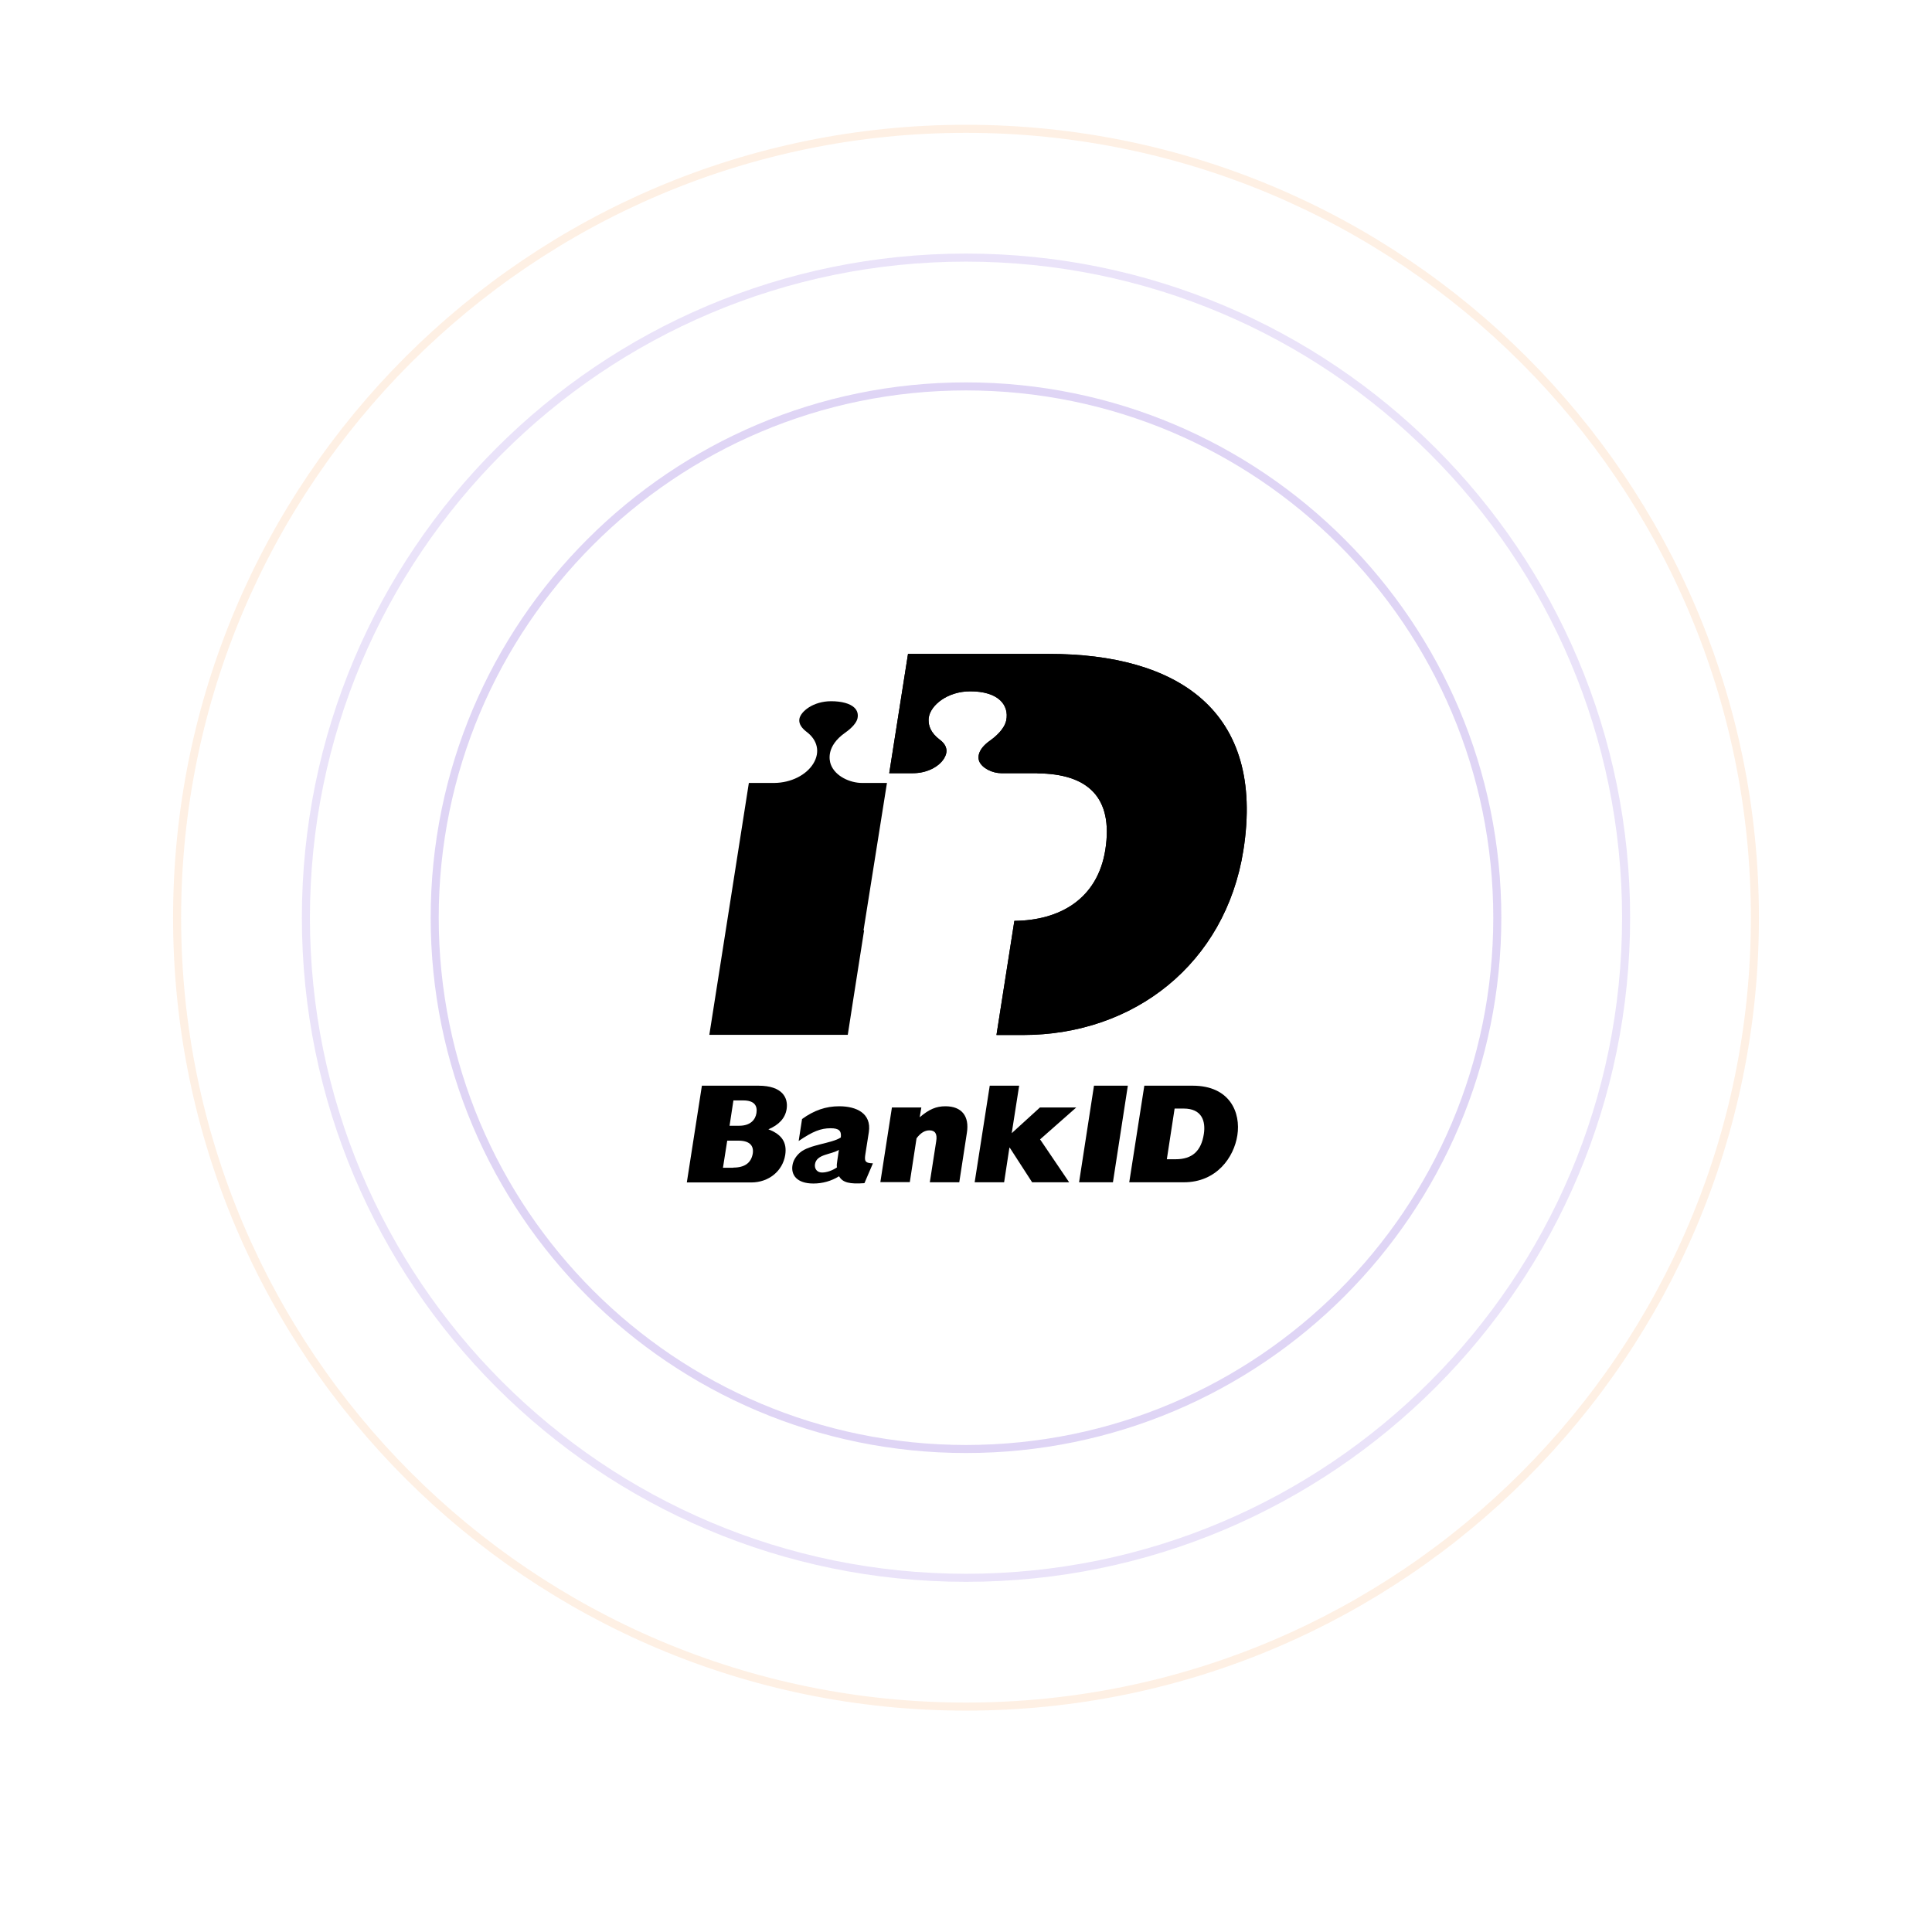
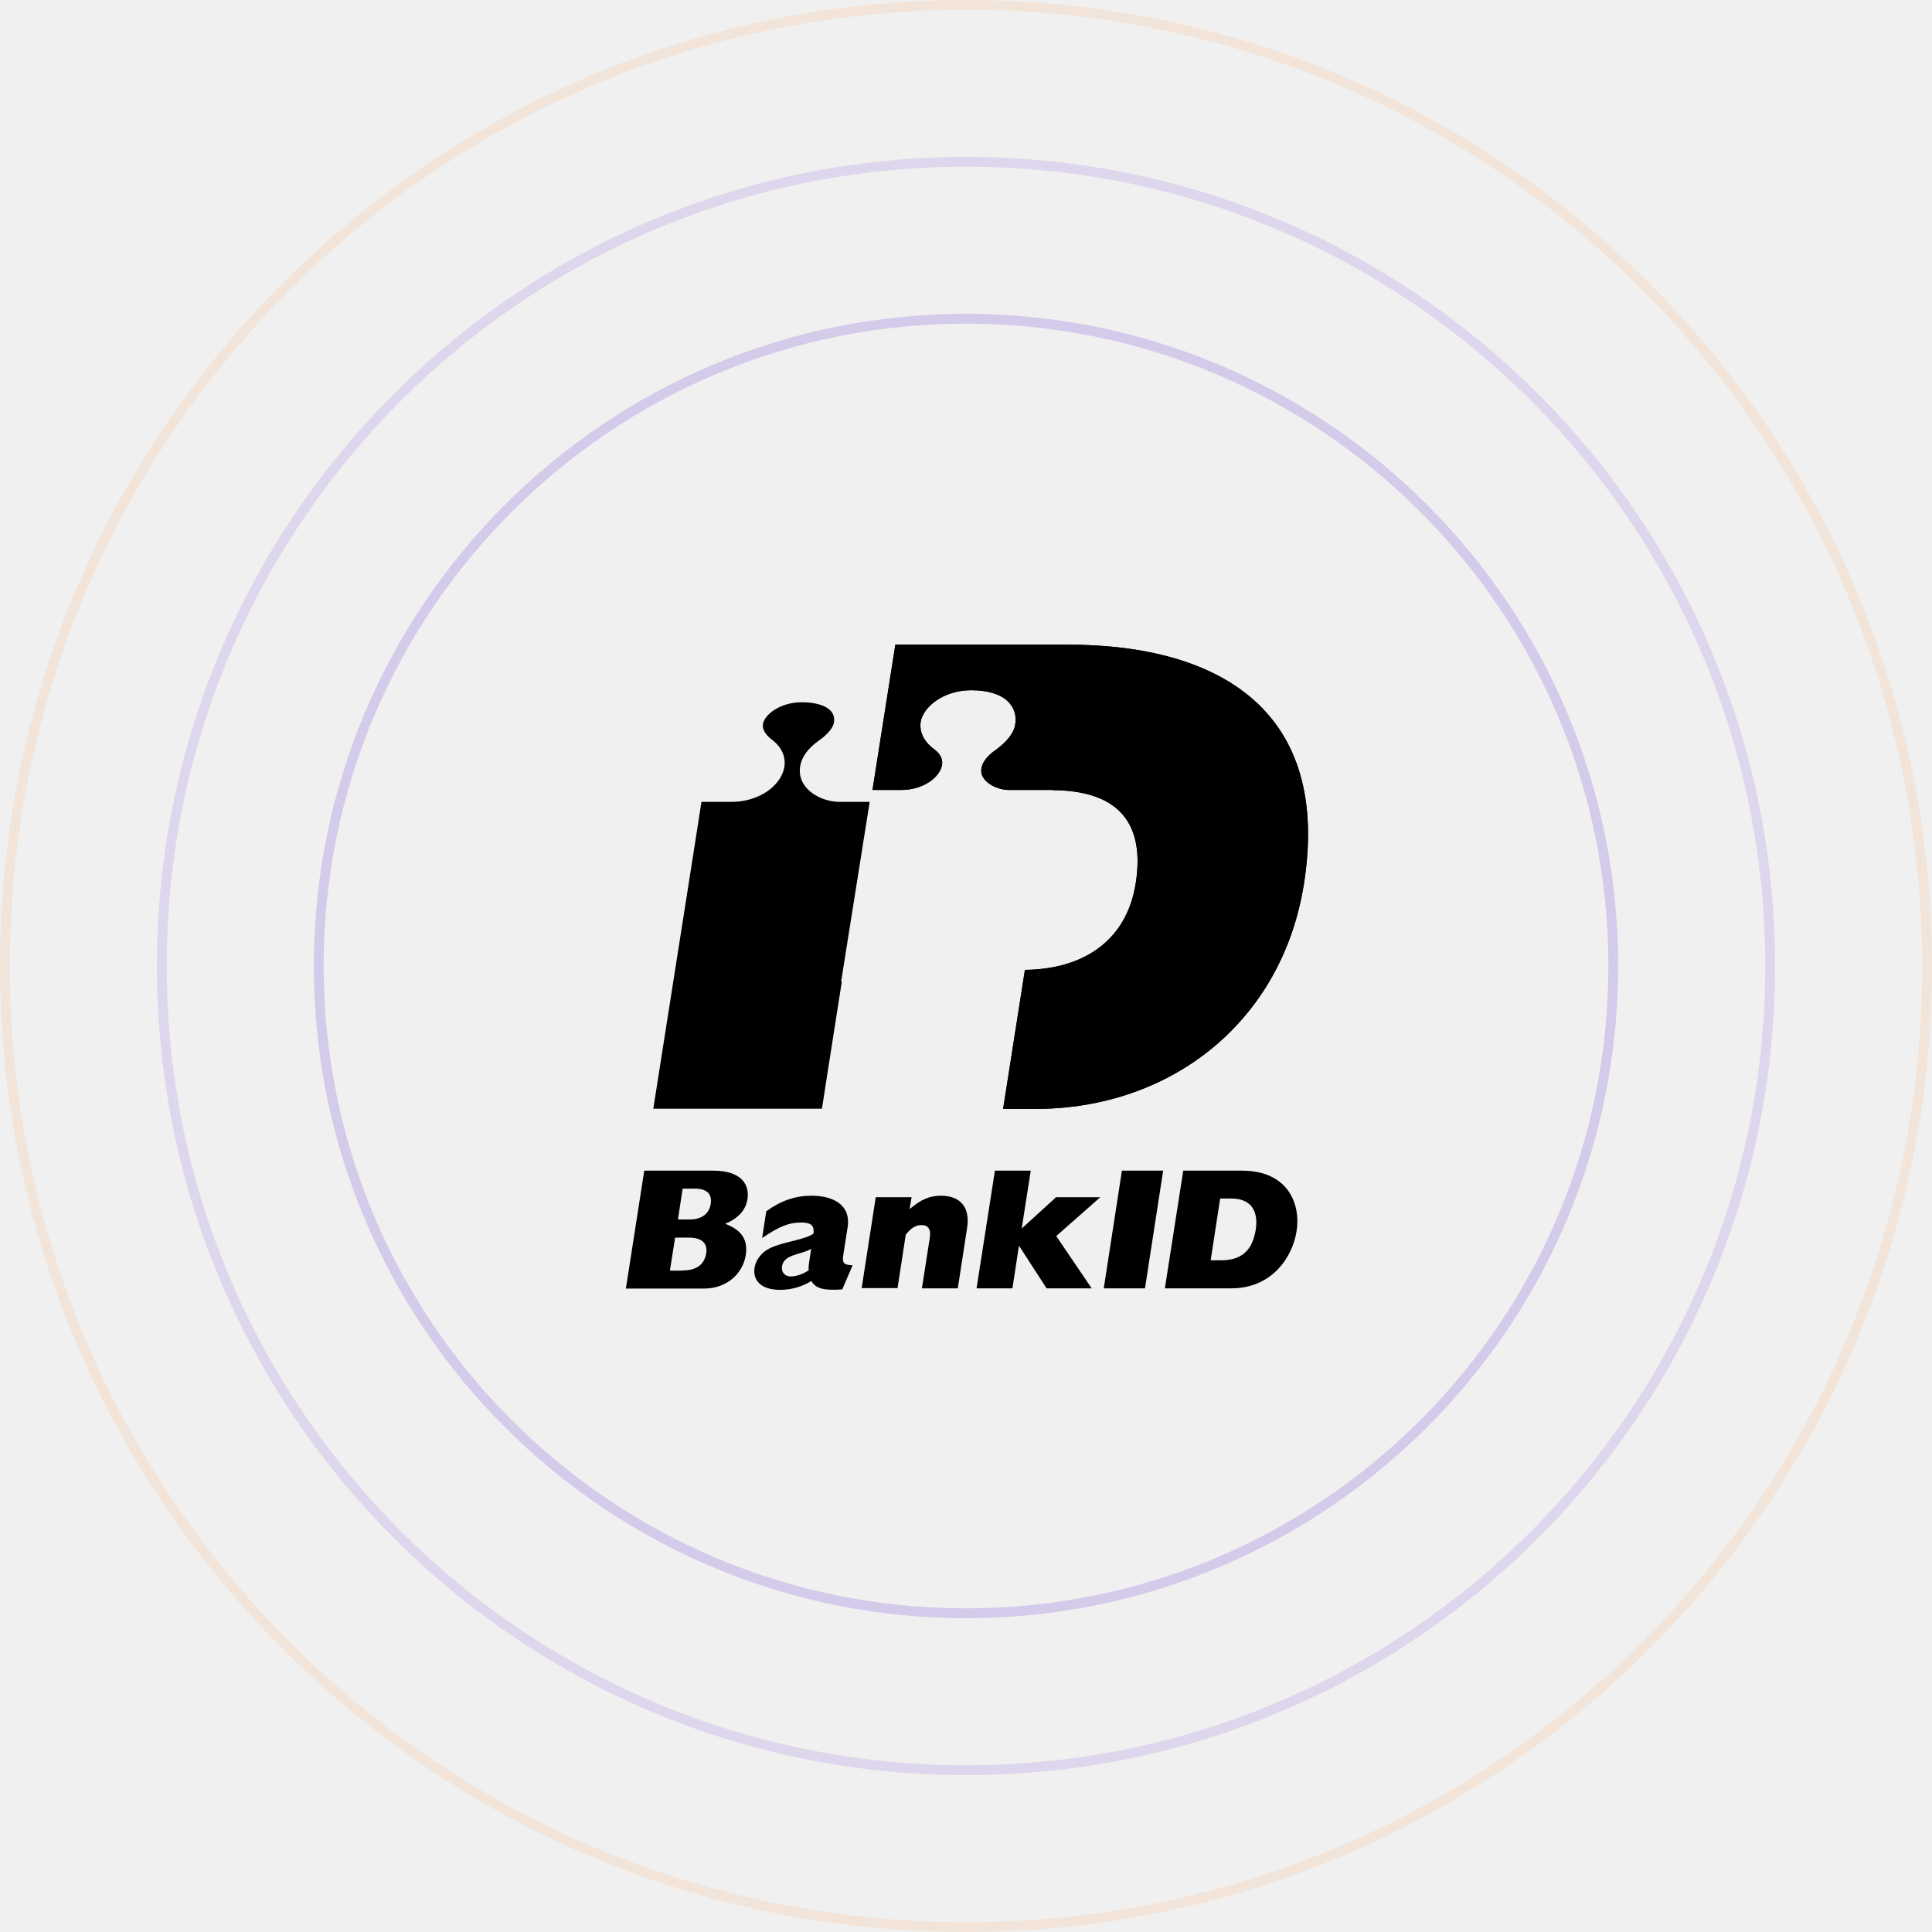
- <svg xmlns="http://www.w3.org/2000/svg" width="480" height="480" viewBox="0 0 480 480" fill="none">
-   <g clip-path="url(#clip0_585_2125)">
-     <path d="M480 0H0V480H480V0Z" fill="white" />
-     <path d="M214.539 231.157L220.361 194.521H214.145C211.24 194.521 207.493 192.893 206.401 189.9C206.041 188.884 205.21 185.4 210.006 182.014C211.721 180.823 212.824 179.501 213.042 178.486C213.272 177.437 212.999 176.508 212.256 175.809C211.196 174.794 209.132 174.215 206.488 174.215C202.043 174.215 198.908 176.771 198.602 178.628C198.383 179.993 199.443 181.085 200.361 181.795C203.135 183.86 203.801 186.853 202.086 189.682C200.317 192.587 196.494 194.477 192.398 194.521H186.051C185.527 198.092 176.887 252.784 176.231 257.099H210.628C210.934 255.155 212.518 244.81 214.681 231.157H214.539Z" fill="black" />
-     <path d="M260.612 162.461H225.593L220.929 192.096H226.871C230.137 192.096 233.217 190.599 234.539 188.447C234.976 187.737 235.151 187.126 235.151 186.547C235.151 185.313 234.32 184.395 233.479 183.772C231.185 182.057 230.705 180.255 230.705 178.977C230.705 178.715 230.705 178.486 230.749 178.267C231.229 175.143 235.456 171.757 241.049 171.757C244.402 171.757 246.958 172.543 248.499 173.996C249.864 175.274 250.388 177.077 249.995 178.977C249.514 181.216 247.264 183.073 245.986 183.991C242.6 186.372 243.037 188.447 243.255 189.059C243.965 190.905 246.653 192.096 248.717 192.096H257.739V192.139C270.072 192.227 276.68 197.907 274.616 211.124C272.671 223.412 263.245 228.688 252.016 228.786L247.57 257.143H254.135C281.836 257.143 304.468 239.349 308.914 211.255C314.419 176.377 292.311 162.461 260.612 162.461Z" fill="black" />
-     <path d="M260.612 162.461H225.593L220.929 192.096H226.871C230.137 192.096 233.217 190.599 234.539 188.447C234.976 187.737 235.151 187.126 235.151 186.547C235.151 185.313 234.32 184.395 233.479 183.772C231.185 182.057 230.705 180.255 230.705 178.977C230.705 178.715 230.705 178.486 230.749 178.267C231.229 175.143 235.456 171.757 241.049 171.757C244.402 171.757 246.958 172.543 248.499 173.996C249.864 175.274 250.388 177.077 249.995 178.977C249.514 181.216 247.264 183.073 245.986 183.991C242.6 186.372 243.037 188.447 243.255 189.059C243.965 190.905 246.653 192.096 248.717 192.096H257.739V192.139C270.072 192.227 276.68 197.907 274.616 211.124C272.671 223.412 263.245 228.688 252.016 228.786L247.57 257.143H254.135C281.836 257.143 304.468 239.349 308.914 211.255C314.419 176.377 292.311 162.461 260.612 162.461Z" fill="black" />
-     <path d="M174.385 269.737H188.432C194.418 269.737 195.871 272.774 195.434 275.548C195.085 277.798 193.533 279.47 190.901 280.573C194.243 281.851 195.565 283.828 195.085 286.952C194.462 290.873 191.076 293.779 186.619 293.779H170.639L174.385 269.737ZM183.67 279.688C186.401 279.688 187.679 278.235 187.941 276.52C188.214 274.663 187.373 273.396 184.642 273.396H182.217L181.256 279.688H183.67ZM182.173 290.087C184.992 290.087 186.619 288.94 187.023 286.602C187.329 284.582 186.182 283.391 183.451 283.391H180.677L179.617 290.13H182.173V290.087Z" fill="black" />
-     <path d="M214.768 293.953C211.109 294.215 209.35 293.822 208.465 292.238C206.532 293.429 204.369 294.041 202.086 294.041C197.947 294.041 196.494 291.889 196.887 289.508C197.062 288.361 197.717 287.257 198.777 286.34C201.071 284.352 206.707 284.09 208.902 282.593C209.088 280.922 208.422 280.31 206.357 280.31C203.932 280.31 201.901 281.097 198.427 283.478L199.268 278.017C202.261 275.854 205.167 274.849 208.509 274.849C212.78 274.849 216.57 276.607 215.86 281.272L215.03 286.558C214.724 288.404 214.812 288.983 216.876 289.027L214.768 293.953ZM208.422 285.674C206.488 286.908 202.873 286.69 202.48 289.246C202.305 290.436 203.048 291.31 204.238 291.31C205.385 291.31 206.794 290.829 207.941 290.032C207.854 289.595 207.898 289.158 208.029 288.317L208.422 285.674Z" fill="black" />
-     <path d="M221.595 275.155H228.902L228.498 277.58C230.836 275.592 232.594 274.849 234.888 274.849C238.984 274.849 240.874 277.35 240.219 281.446L238.329 293.735H231.011L232.594 283.565C232.911 281.719 232.332 280.835 230.923 280.835C229.776 280.835 228.728 281.446 227.712 282.812L226.041 293.691H218.722L221.595 275.155Z" fill="black" />
-     <path d="M245.898 269.737H253.206L251.36 281.534L258.362 275.155H267.384L258.405 283.074L265.626 293.735H256.428L250.879 285.15H250.781L249.47 293.735H242.152L245.898 269.737Z" fill="black" />
-     <path d="M271.797 269.737H280.208L276.505 293.735H268.094L271.797 269.737Z" fill="black" />
-     <path d="M284.304 269.737H296.32C305.615 269.737 308.302 276.477 307.417 282.069C306.576 287.531 302.262 293.735 294.124 293.735H280.558L284.304 269.737ZM292.092 288.011C296.189 288.011 298.439 285.991 299.094 281.72C299.575 278.541 298.613 275.417 294.08 275.417H291.83L289.897 288.011H292.092Z" fill="black" />
-     <path d="M240 424C348.248 424 436 336.248 436 228C436 119.752 348.248 32 240 32C131.752 32 44 119.752 44 228C44 336.248 131.752 424 240 424Z" stroke="#FBB87A" stroke-opacity="0.2" stroke-width="2" stroke-linecap="round" />
-     <path d="M240 392C330.575 392 404 318.575 404 228C404 137.425 330.575 64 240 64C149.425 64 76 137.425 76 228C76 318.575 149.425 392 240 392Z" stroke="#7B4FD4" stroke-opacity="0.16" stroke-width="2" stroke-linecap="round" />
-     <path d="M240 360C312.902 360 372 300.902 372 228C372 155.098 312.902 96 240 96C167.098 96 108 155.098 108 228C108 300.902 167.098 360 240 360Z" stroke="#7B4FD4" stroke-opacity="0.24" stroke-width="2" stroke-linecap="round" />
-   </g>
-   <defs>
-     <clipPath id="clip0_585_2125">
-       <rect width="480" height="480" fill="white" />
-     </clipPath>
-   </defs>
+ <svg xmlns="http://www.w3.org/2000/svg" width="394" height="394" viewBox="0 0 394 394" fill="none">
+   <path d="M171.539 200.157L177.361 163.521H171.145C168.24 163.521 164.493 161.893 163.401 158.9C163.041 157.884 162.21 154.4 167.006 151.014C168.721 149.823 169.824 148.501 170.042 147.486C170.272 146.437 169.999 145.508 169.256 144.809C168.196 143.794 166.132 143.215 163.488 143.215C159.043 143.215 155.908 145.771 155.602 147.628C155.383 148.993 156.443 150.085 157.361 150.795C160.135 152.86 160.801 155.853 159.086 158.682C157.317 161.587 153.494 163.477 149.398 163.521H143.051C142.527 167.092 133.887 221.784 133.231 226.099H167.628C167.934 224.155 169.518 213.81 171.681 200.157H171.539Z" fill="black" />
+   <path d="M217.612 131.461H182.593L177.929 161.096H183.871C187.137 161.096 190.217 159.599 191.539 157.447C191.976 156.737 192.151 156.126 192.151 155.547C192.151 154.313 191.32 153.395 190.479 152.772C188.185 151.057 187.705 149.255 187.705 147.977C187.705 147.715 187.705 147.486 187.749 147.267C188.229 144.143 192.456 140.757 198.049 140.757C201.402 140.757 203.958 141.543 205.499 142.996C206.864 144.274 207.388 146.077 206.995 147.977C206.514 150.216 204.264 152.073 202.986 152.991C199.6 155.372 200.037 157.447 200.255 158.059C200.965 159.905 203.653 161.096 205.717 161.096H214.739V161.139C227.072 161.227 233.68 166.907 231.616 180.124C229.671 192.412 220.245 197.688 209.016 197.786L204.57 226.143H211.135C238.836 226.143 261.468 208.349 265.914 180.255C271.419 145.377 249.311 131.461 217.612 131.461Z" fill="black" />
+   <path d="M217.612 131.461H182.593L177.929 161.096H183.871C187.137 161.096 190.217 159.599 191.539 157.447C191.976 156.737 192.151 156.126 192.151 155.547C192.151 154.313 191.32 153.395 190.479 152.772C188.185 151.057 187.705 149.255 187.705 147.977C187.705 147.715 187.705 147.486 187.749 147.267C188.229 144.143 192.456 140.757 198.049 140.757C201.402 140.757 203.958 141.543 205.499 142.996C206.864 144.274 207.388 146.077 206.995 147.977C206.514 150.216 204.264 152.073 202.986 152.991C199.6 155.372 200.037 157.447 200.255 158.059C200.965 159.905 203.653 161.096 205.717 161.096H214.739V161.139C227.072 161.227 233.68 166.907 231.616 180.124C229.671 192.412 220.245 197.688 209.016 197.786L204.57 226.143H211.135C238.836 226.143 261.468 208.349 265.914 180.255C271.419 145.377 249.311 131.461 217.612 131.461Z" fill="black" />
+   <path d="M131.385 238.737H145.432C151.418 238.737 152.871 241.774 152.434 244.548C152.085 246.798 150.533 248.47 147.901 249.573C151.243 250.851 152.565 252.828 152.085 255.952C151.462 259.873 148.076 262.779 143.619 262.779H127.639L131.385 238.737ZM140.67 248.688C143.401 248.688 144.679 247.235 144.941 245.52C145.214 243.663 144.373 242.396 141.642 242.396H139.217L138.256 248.688H140.67ZM139.173 259.087C141.992 259.087 143.619 257.94 144.023 255.602C144.329 253.582 143.182 252.391 140.451 252.391H137.677L136.617 259.13H139.173V259.087Z" fill="black" />
+   <path d="M171.768 262.953C168.109 263.215 166.35 262.822 165.465 261.238C163.532 262.429 161.369 263.041 159.086 263.041C154.947 263.041 153.494 260.889 153.887 258.508C154.062 257.361 154.717 256.257 155.777 255.34C158.071 253.352 163.707 253.09 165.902 251.593C166.088 249.922 165.422 249.31 163.357 249.31C160.932 249.31 158.901 250.097 155.427 252.478L156.268 247.017C159.261 244.854 162.167 243.849 165.509 243.849C169.78 243.849 173.57 245.607 172.86 250.272L172.03 255.558C171.724 257.404 171.812 257.983 173.876 258.027L171.768 262.953ZM165.422 254.674C163.488 255.908 159.873 255.69 159.48 258.246C159.305 259.436 160.048 260.31 161.238 260.31C162.385 260.31 163.794 259.829 164.941 259.032C164.854 258.595 164.898 258.158 165.029 257.317L165.422 254.674Z" fill="black" />
+   <path d="M178.595 244.155H185.902L185.498 246.58C187.836 244.592 189.594 243.849 191.888 243.849C195.984 243.849 197.874 246.35 197.219 250.446L195.329 262.735H188.011L189.594 252.565C189.911 250.719 189.332 249.835 187.923 249.835C186.776 249.835 185.728 250.446 184.712 251.812L183.041 262.691H175.722L178.595 244.155Z" fill="black" />
+   <path d="M202.898 238.737H210.206L208.36 250.534L215.362 244.155H224.384L215.405 252.074L222.626 262.735H213.428L207.879 254.15H207.781L206.47 262.735H199.152L202.898 238.737Z" fill="black" />
+   <path d="M228.797 238.737H237.208L233.505 262.735H225.094L228.797 238.737Z" fill="black" />
+   <path d="M241.304 238.737H253.32C262.615 238.737 265.302 245.477 264.417 251.069C263.576 256.531 259.262 262.735 251.124 262.735H237.558L241.304 238.737ZM249.092 257.011C253.189 257.011 255.439 254.991 256.094 250.72C256.575 247.541 255.613 244.417 251.08 244.417H248.83L246.897 257.011H249.092Z" fill="black" />
+   <path d="M197 393C305.248 393 393 305.248 393 197C393 88.752 305.248 1 197 1C88.752 1 1 88.752 1 197C1 305.248 88.752 393 197 393Z" stroke="#FBB87A" stroke-opacity="0.2" stroke-width="2" stroke-linecap="round" />
+   <path d="M197 361C287.575 361 361 287.575 361 197C361 106.425 287.575 33 197 33C106.425 33 33 106.425 33 197C33 287.575 106.425 361 197 361Z" stroke="#7B4FD4" stroke-opacity="0.16" stroke-width="2" stroke-linecap="round" />
+   <path d="M197 329C269.902 329 329 269.902 329 197C329 124.098 269.902 65 197 65C124.098 65 65 124.098 65 197C65 269.902 124.098 329 197 329Z" stroke="#7B4FD4" stroke-opacity="0.24" stroke-width="2" stroke-linecap="round" />
</svg>
